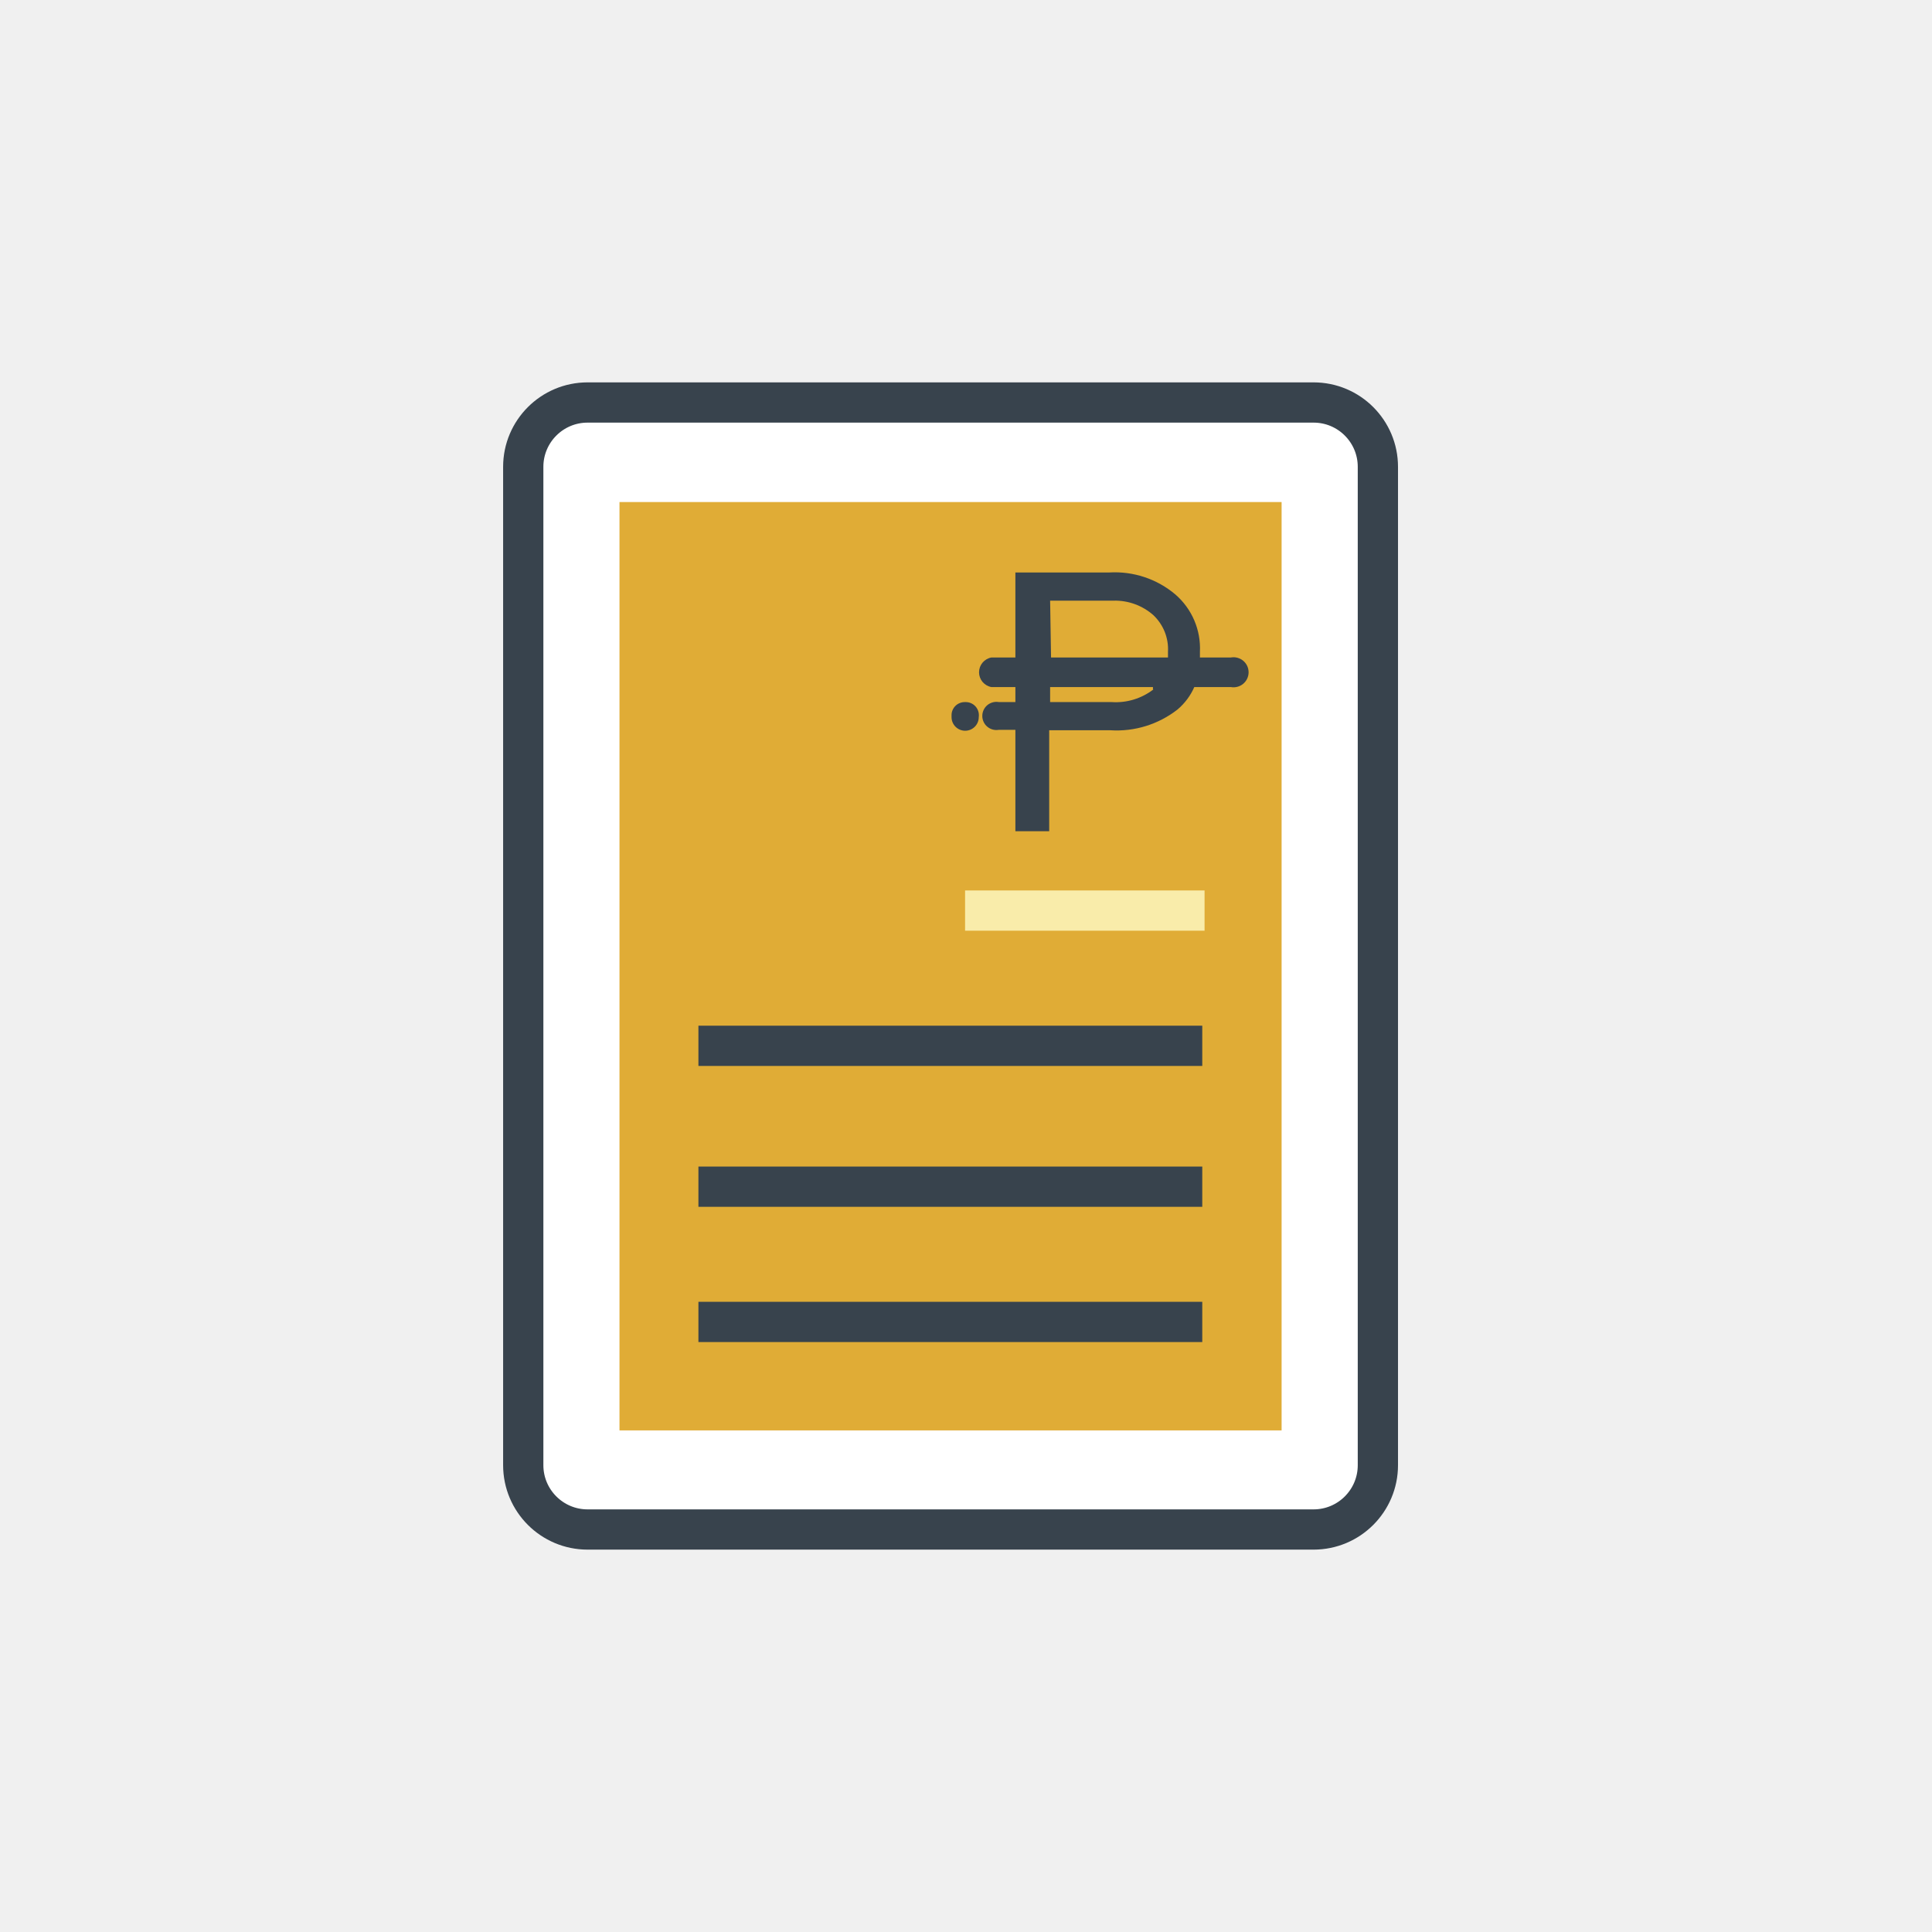
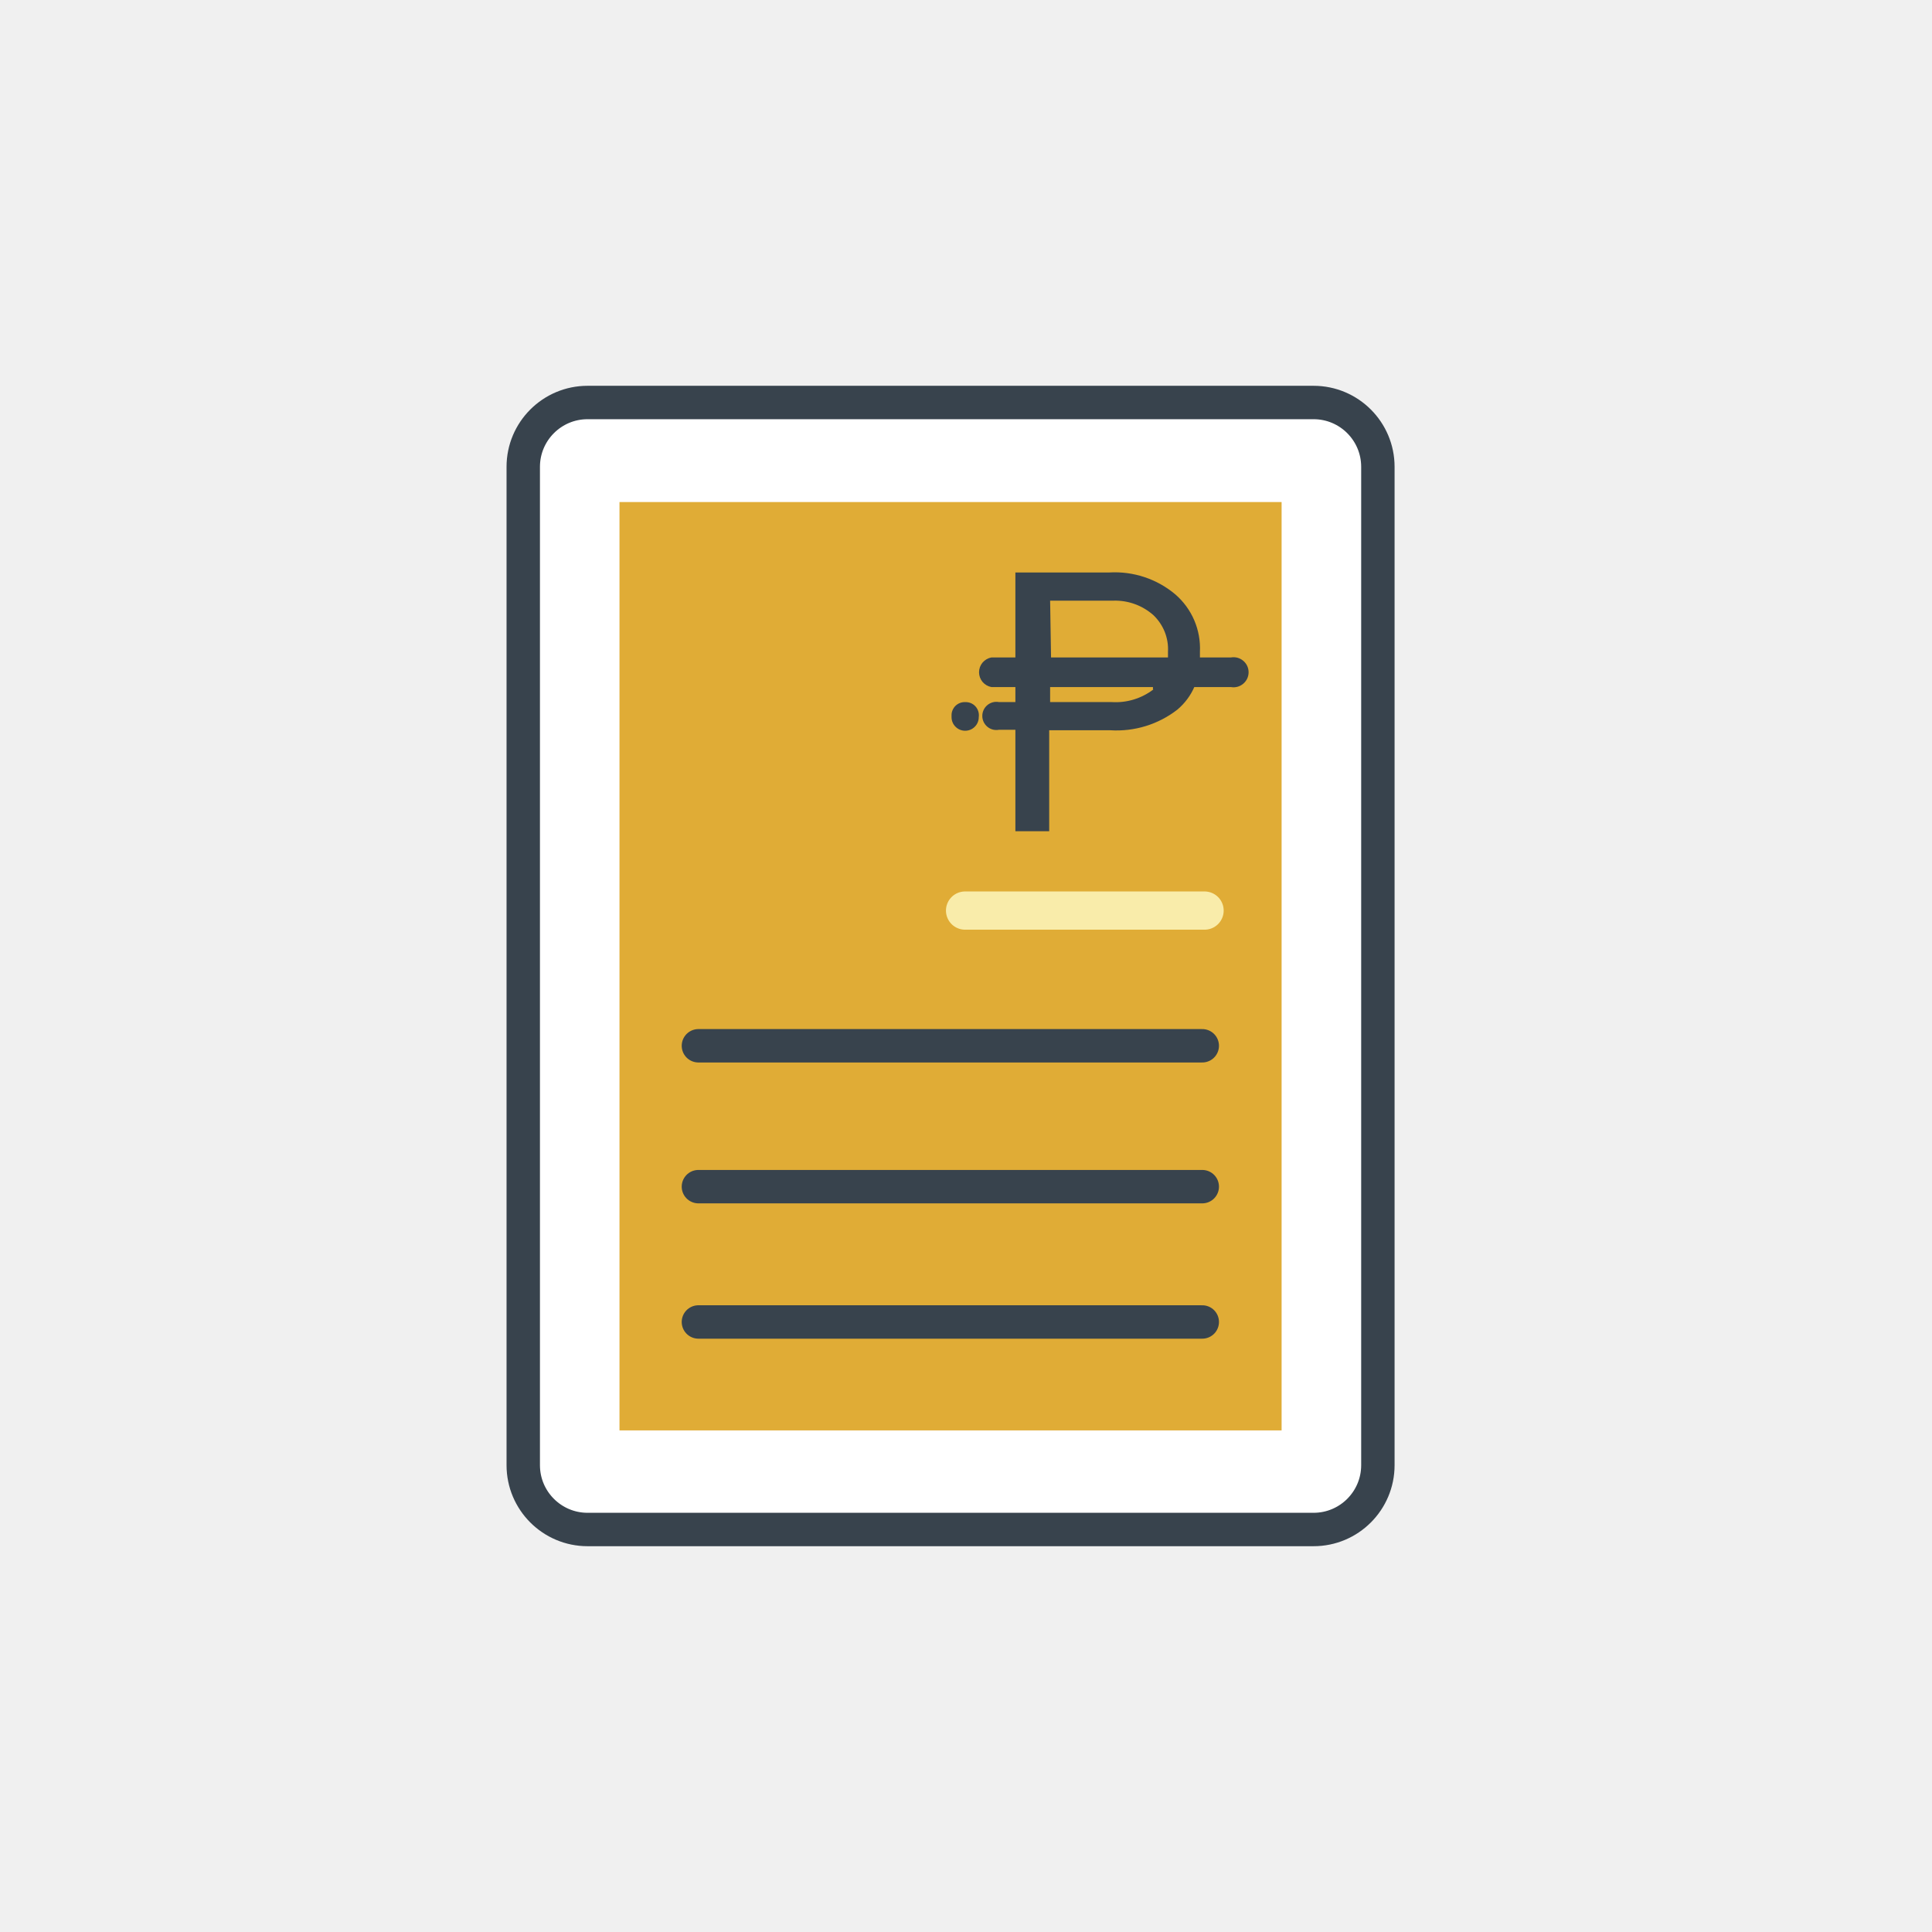
<svg xmlns="http://www.w3.org/2000/svg" width="48" height="48" viewBox="0 0 48 48" fill="none">
-   <path d="M32.635 10H14.598C13.716 10 13 10.716 13 11.598V36.402C13 37.284 13.716 38 14.598 38H32.635C33.518 38 34.233 37.284 34.233 36.402V11.598C34.233 10.716 33.518 10 32.635 10Z" fill="white" stroke="#38434D" strokeWidth="0.83" strokeLinecap="round" strokeLinejoin="round" />
+   <path d="M32.635 10H14.598C13.716 10 13 10.716 13 11.598V36.402C13 37.284 13.716 38 14.598 38H32.635C33.518 38 34.233 37.284 34.233 36.402V11.598C34.233 10.716 33.518 10 32.635 10Z" fill="white" stroke="#38434D" stroke-width="0.83" stroke-linecap="round" stroke-linejoin="round" />
  <path d="M31.841 12.473H15.391V35.538H31.841V12.473Z" fill="#E0AC36" />
-   <path d="M23.977 22.623H29.927" stroke="#F9ECAA" strokeWidth="0.95" strokeLinecap="round" strokeLinejoin="round" />
-   <path d="M17.352 25.983H29.87" stroke="#38434D" strokeWidth="0.83" strokeLinecap="round" strokeLinejoin="round" />
-   <path d="M17.352 29.483H29.87" stroke="#38434D" strokeWidth="0.83" strokeLinecap="round" strokeLinejoin="round" />
-   <path d="M17.352 32.843H29.87" stroke="#38434D" strokeWidth="0.83" strokeLinecap="round" strokeLinejoin="round" />
-   <path d="M30.605 16.335H29.812C29.812 16.335 29.812 16.242 29.812 16.195C29.825 15.927 29.777 15.66 29.672 15.414C29.567 15.167 29.407 14.948 29.205 14.772C28.748 14.384 28.159 14.188 27.56 14.223H25.227V16.335H24.632C24.546 16.35 24.468 16.396 24.411 16.463C24.355 16.53 24.324 16.615 24.324 16.703C24.324 16.79 24.355 16.875 24.411 16.942C24.468 17.009 24.546 17.055 24.632 17.07H25.227V17.443H24.819C24.768 17.434 24.716 17.436 24.666 17.449C24.617 17.462 24.57 17.486 24.531 17.518C24.491 17.551 24.46 17.592 24.438 17.639C24.416 17.685 24.405 17.736 24.405 17.788C24.405 17.839 24.416 17.89 24.438 17.936C24.46 17.983 24.491 18.024 24.531 18.056C24.57 18.089 24.617 18.113 24.666 18.126C24.716 18.139 24.768 18.141 24.819 18.132H25.227V20.652H26.067V18.143H27.584C28.184 18.182 28.777 17.999 29.252 17.63C29.433 17.478 29.577 17.286 29.672 17.07H30.582C30.636 17.08 30.691 17.077 30.744 17.063C30.796 17.049 30.845 17.024 30.887 16.989C30.929 16.954 30.963 16.91 30.986 16.86C31.009 16.811 31.021 16.757 31.021 16.703C31.021 16.648 31.009 16.594 30.986 16.544C30.963 16.495 30.929 16.451 30.887 16.416C30.845 16.381 30.796 16.356 30.744 16.342C30.691 16.328 30.636 16.325 30.582 16.335H30.605ZM26.09 14.923H27.665C28.03 14.914 28.384 15.043 28.657 15.285C28.779 15.401 28.875 15.543 28.938 15.7C29 15.857 29.028 16.026 29.018 16.195C29.018 16.195 29.018 16.288 29.018 16.335H26.113L26.09 14.923ZM28.657 17.128C28.36 17.356 27.991 17.468 27.619 17.443H26.09V17.07H28.645C28.645 17.07 28.645 17.117 28.645 17.128H28.657Z" fill="#38434D" />
-   <path d="M23.979 17.443C23.936 17.442 23.893 17.449 23.853 17.464C23.813 17.479 23.776 17.501 23.744 17.531C23.713 17.56 23.688 17.595 23.67 17.634C23.652 17.673 23.642 17.715 23.641 17.758V17.817C23.641 17.906 23.676 17.992 23.74 18.056C23.803 18.119 23.889 18.155 23.979 18.155C24.069 18.155 24.155 18.119 24.218 18.056C24.282 17.992 24.317 17.906 24.317 17.817C24.324 17.769 24.32 17.72 24.306 17.674C24.292 17.628 24.268 17.586 24.236 17.55C24.204 17.515 24.164 17.486 24.119 17.468C24.075 17.449 24.027 17.441 23.979 17.443Z" fill="#38434D" />
+   <path d="M23.977 22.623H29.927" stroke="#F9ECAA" stroke-width="0.95" stroke-linecap="round" stroke-linejoin="round" />
+   <path d="M17.352 25.982H29.87" stroke="#38434D" stroke-width="0.83" stroke-linecap="round" stroke-linejoin="round" />
+   <path d="M17.352 29.482H29.87" stroke="#38434D" stroke-width="0.83" stroke-linecap="round" stroke-linejoin="round" />
+   <path d="M17.352 32.844H29.87" stroke="#38434D" stroke-width="0.83" stroke-linecap="round" stroke-linejoin="round" />
+   <path d="M30.605 16.334H29.812C29.812 16.334 29.812 16.241 29.812 16.195C29.825 15.927 29.777 15.66 29.672 15.413C29.567 15.167 29.407 14.947 29.205 14.771C28.748 14.384 28.159 14.188 27.56 14.223H25.227V16.334H24.632C24.546 16.35 24.468 16.395 24.411 16.462C24.355 16.529 24.324 16.614 24.324 16.702C24.324 16.79 24.355 16.874 24.411 16.942C24.468 17.009 24.546 17.054 24.632 17.07H25.227V17.443H24.819C24.768 17.433 24.716 17.435 24.666 17.448C24.617 17.461 24.57 17.485 24.531 17.518C24.491 17.551 24.46 17.592 24.438 17.638C24.416 17.685 24.405 17.736 24.405 17.787C24.405 17.838 24.416 17.889 24.438 17.936C24.46 17.982 24.491 18.023 24.531 18.056C24.57 18.089 24.617 18.113 24.666 18.126C24.716 18.139 24.768 18.14 24.819 18.131H25.227V20.651H26.067V18.143H27.584C28.184 18.181 28.777 17.999 29.252 17.63C29.433 17.477 29.577 17.286 29.672 17.07H30.582C30.636 17.079 30.691 17.077 30.744 17.063C30.796 17.049 30.845 17.023 30.887 16.988C30.929 16.953 30.963 16.909 30.986 16.86C31.009 16.811 31.021 16.757 31.021 16.702C31.021 16.647 31.009 16.593 30.986 16.544C30.963 16.494 30.929 16.451 30.887 16.416C30.845 16.381 30.796 16.355 30.744 16.341C30.691 16.327 30.636 16.325 30.582 16.334H30.605ZM26.09 14.923H27.665C28.03 14.913 28.384 15.042 28.657 15.284C28.779 15.401 28.875 15.543 28.938 15.7C29 15.857 29.028 16.026 29.018 16.195C29.018 16.195 29.018 16.288 29.018 16.334H26.113L26.09 14.923ZM28.657 17.128C28.36 17.355 27.991 17.467 27.619 17.443H26.09V17.07H28.645C28.645 17.07 28.645 17.116 28.645 17.128H28.657Z" fill="#38434D" />
+   <path d="M23.979 17.444C23.936 17.442 23.893 17.449 23.853 17.464C23.813 17.479 23.776 17.502 23.744 17.531C23.713 17.56 23.688 17.596 23.67 17.635C23.652 17.674 23.642 17.716 23.641 17.759V17.817C23.641 17.907 23.676 17.993 23.74 18.056C23.803 18.12 23.889 18.155 23.979 18.155C24.069 18.155 24.155 18.12 24.218 18.056C24.282 17.993 24.317 17.907 24.317 17.817C24.324 17.769 24.32 17.721 24.306 17.675C24.292 17.629 24.268 17.586 24.236 17.551C24.204 17.515 24.164 17.487 24.119 17.468C24.075 17.45 24.027 17.442 23.979 17.444Z" fill="#38434D" />
</svg>
